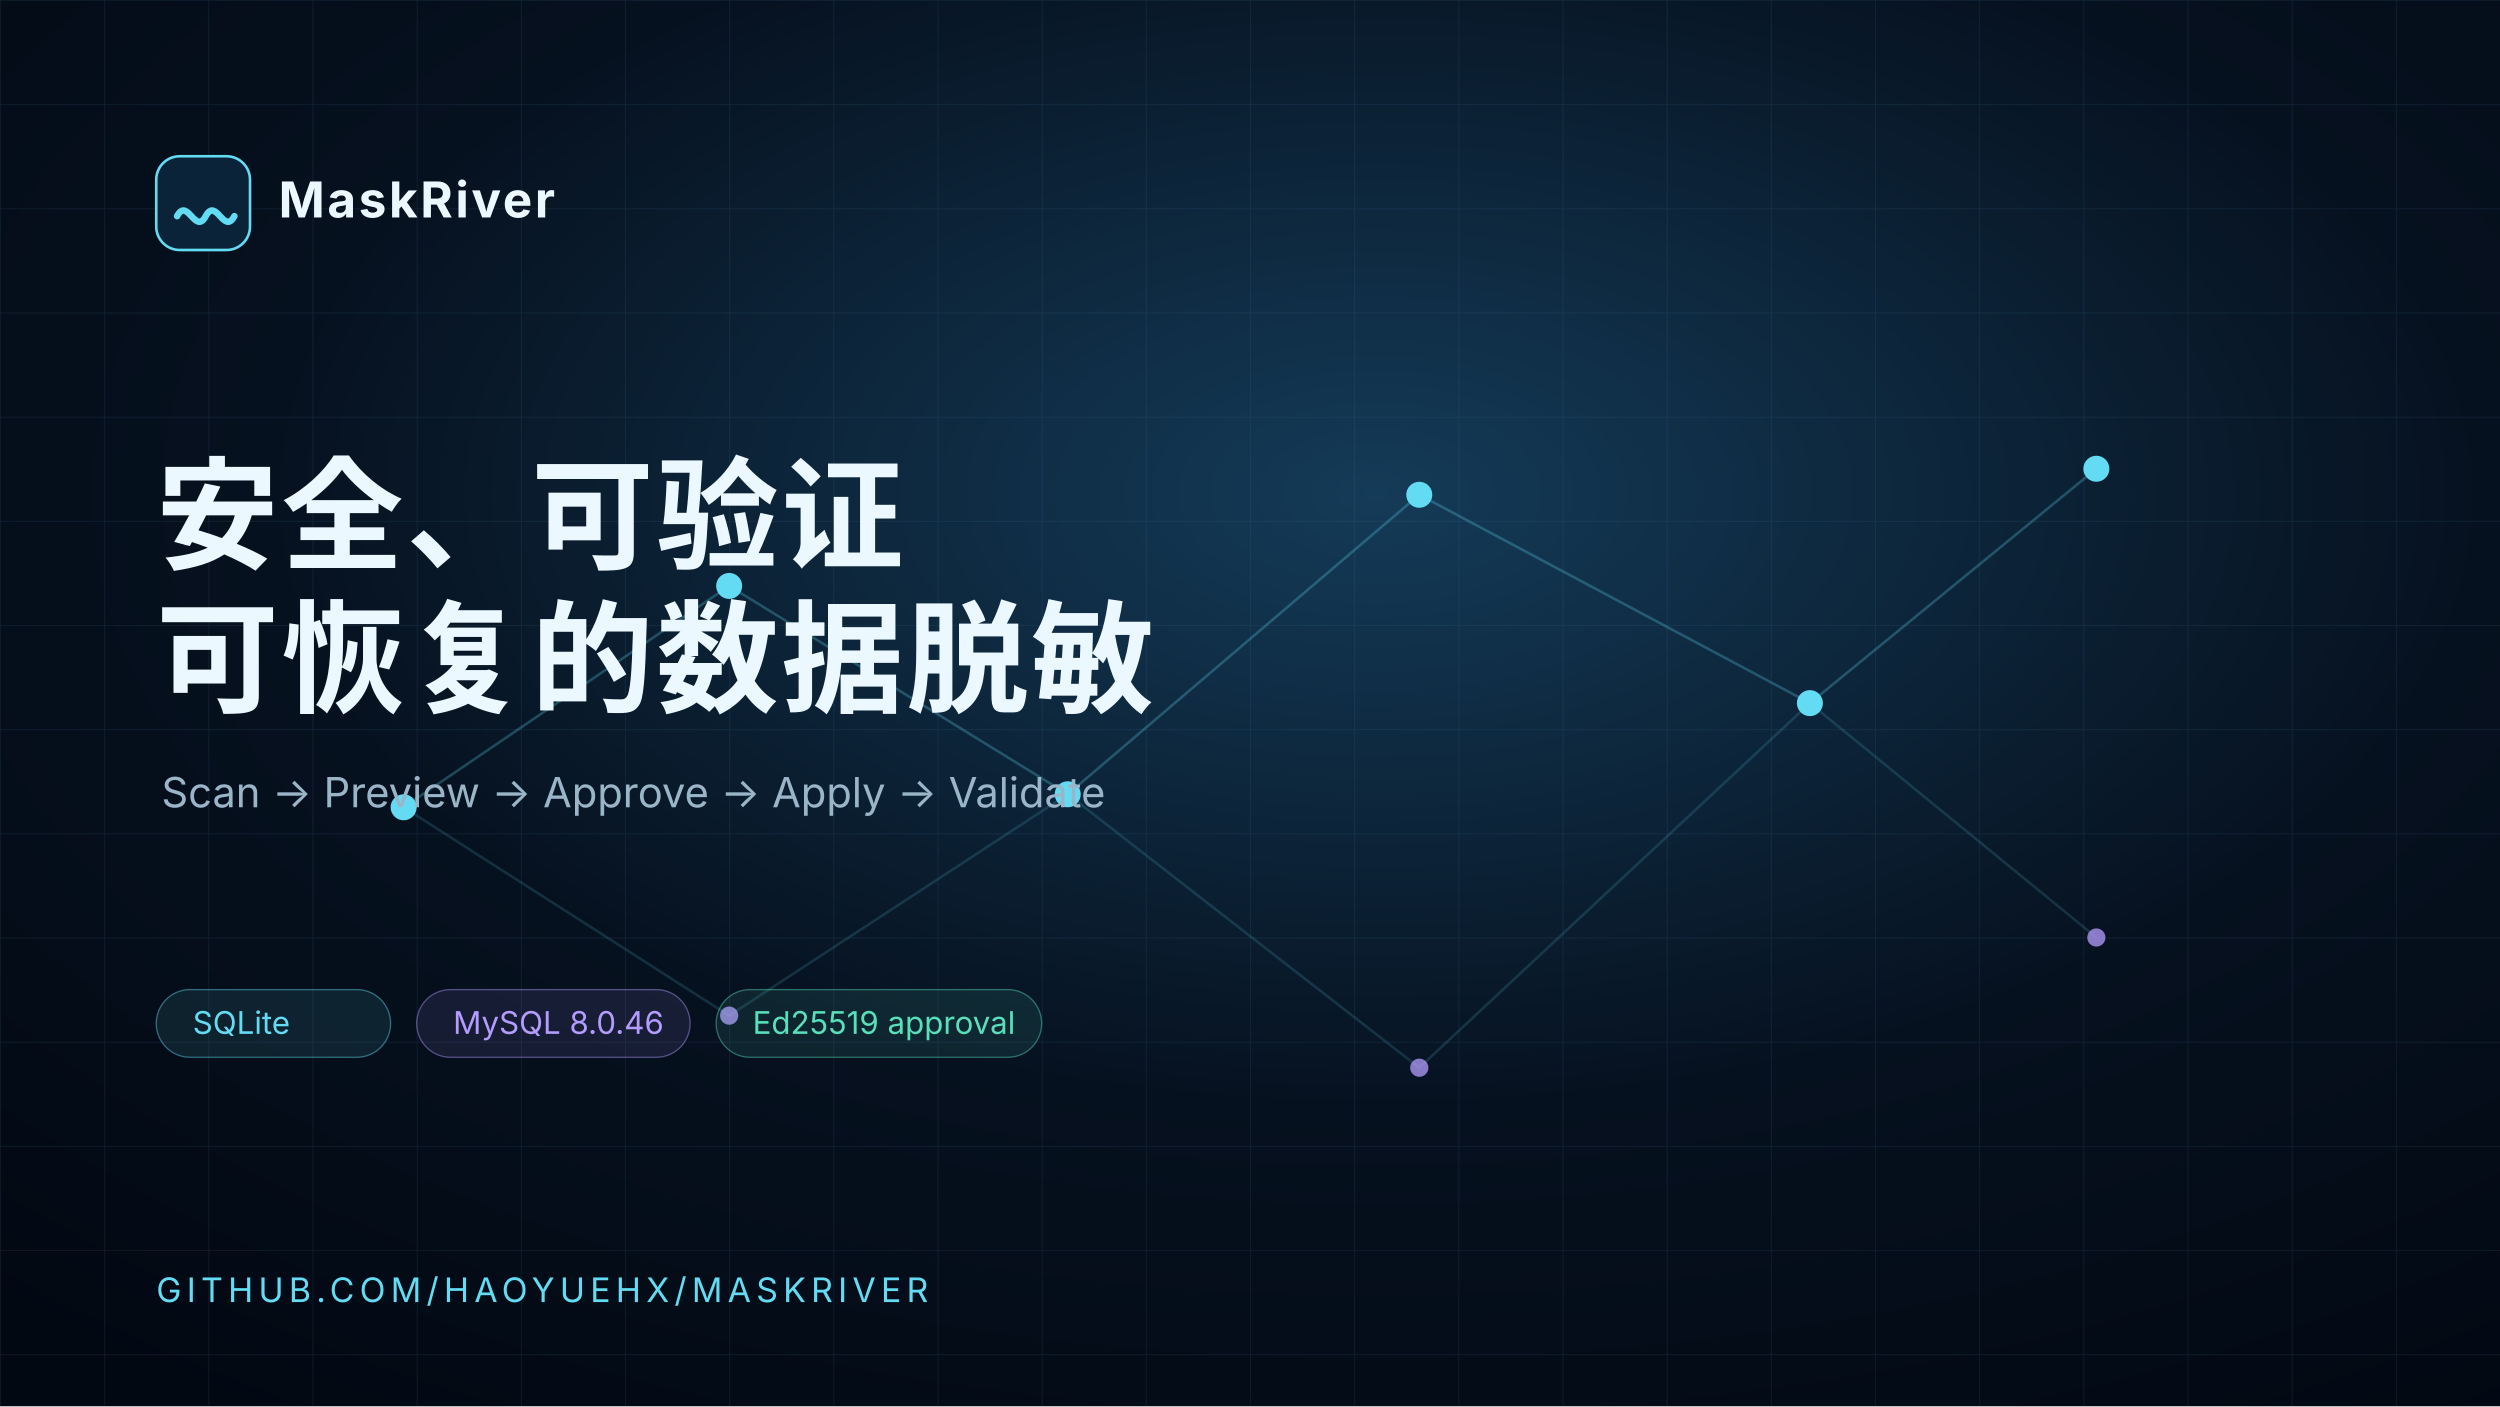
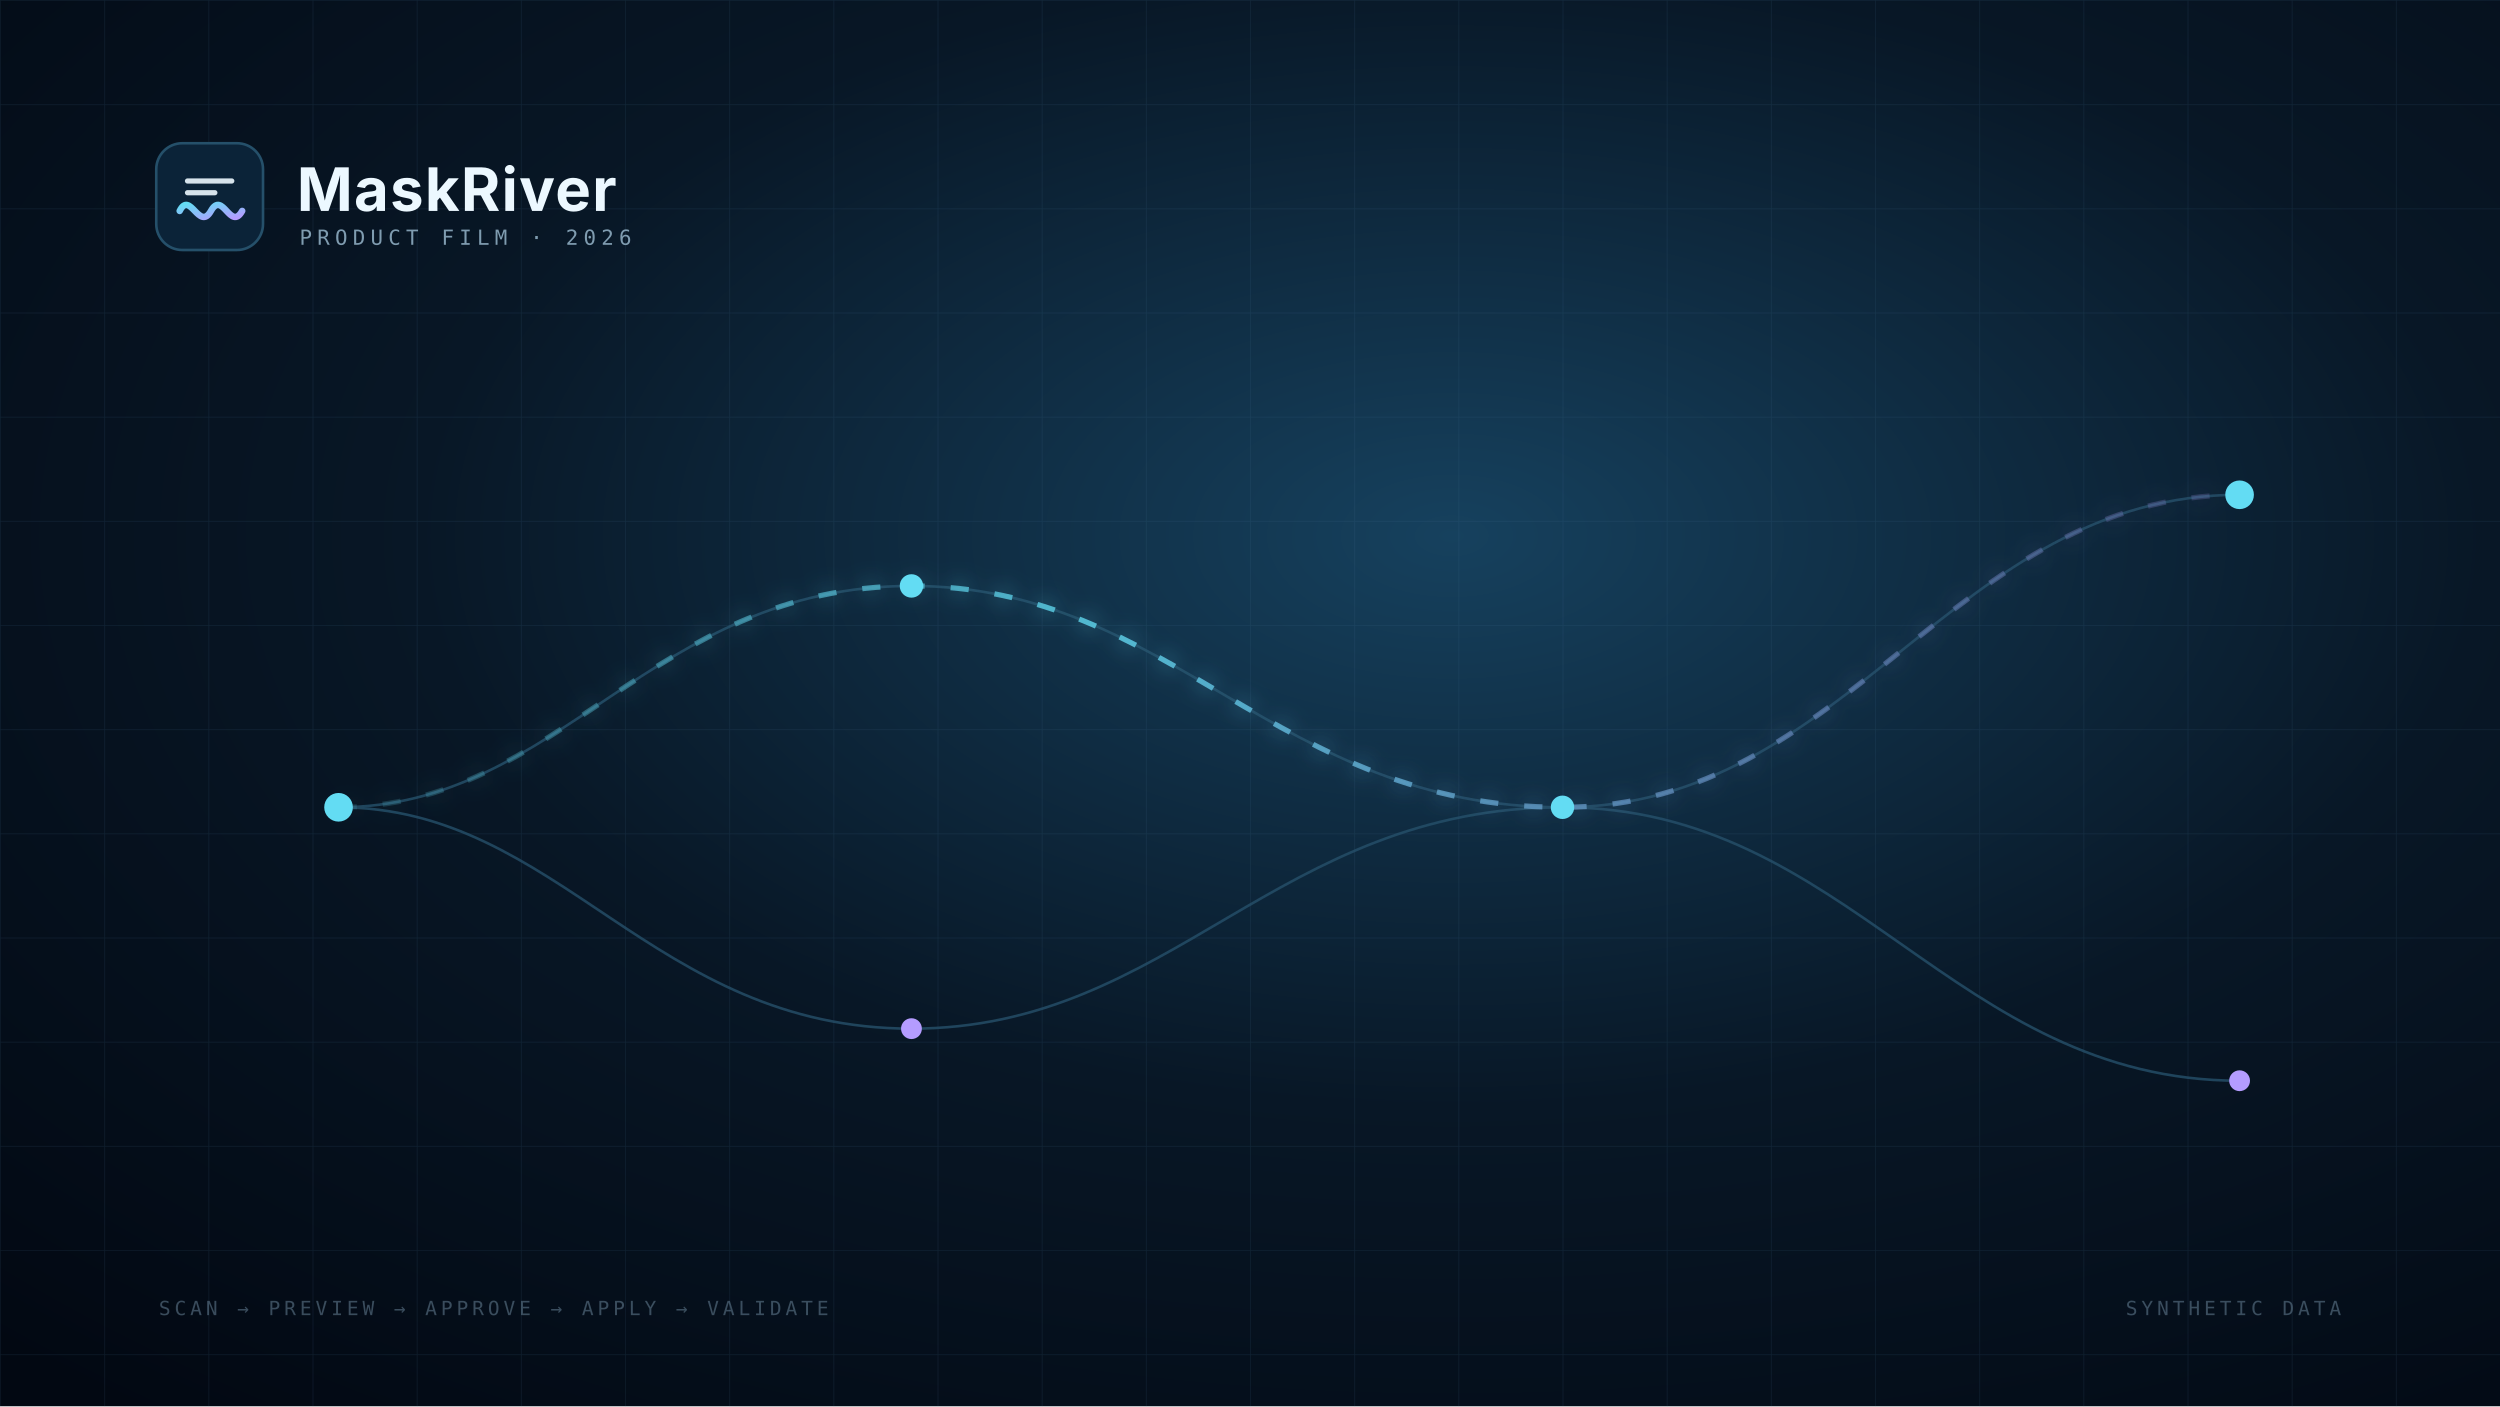
<svg xmlns="http://www.w3.org/2000/svg" width="1920" height="1080" viewBox="0 0 1920 1080">
  <defs>
-     <radialGradient id="bg" cx="55%" cy="35%" r="80%">
-       <stop stop-color="#143b58" />
-       <stop offset=".55" stop-color="#06111f" />
+     <radialGradient id="bg" cx="58%" cy="38%" r="82%">
+       <stop stop-color="#16415e" />
+       <stop offset=".5" stop-color="#081726" />
      <stop offset="1" stop-color="#020812" />
    </radialGradient>
-     <linearGradient id="line" x1="0" y1="0" x2="1" y2="1">
+     <linearGradient id="flow" x1="0" y1="0" x2="1" y2="0">
+       <stop stop-color="#63dcf3" stop-opacity=".15" />
+       <stop offset=".4" stop-color="#63dcf3" />
+       <stop offset="1" stop-color="#b49cff" stop-opacity=".2" />
+     </linearGradient>
+     <linearGradient id="mark" x1="0" y1="0" x2="1" y2="1">
      <stop stop-color="#63dcf3" />
      <stop offset="1" stop-color="#b49cff" />
    </linearGradient>
    <pattern id="grid" width="80" height="80" patternUnits="userSpaceOnUse">
-       <path d="M80 0H0V80" fill="none" stroke="#477996" stroke-width="1" opacity=".2" />
+       <path d="M80 0H0V80" fill="none" stroke="#477996" stroke-width="1" opacity=".17" />
    </pattern>
+     <filter id="glow">
+       <feGaussianBlur stdDeviation="8" result="b" />
+       <feMerge>
+         <feMergeNode in="b" />
+         <feMergeNode in="SourceGraphic" />
+       </feMerge>
+     </filter>
  </defs>
  <rect width="1920" height="1080" fill="url(#bg)" />
  <rect width="1920" height="1080" fill="url(#grid)" />
-   <g opacity=".75" stroke="#63dcf3" stroke-width="2" fill="none">
-     <path d="M310 620L560 450 820 610 1090 380 1390 540 1610 360" opacity=".35" />
-     <path d="M310 620L560 780 820 610 1090 820 1390 540 1610 720" opacity=".2" />
+   <g opacity=".8">
+     <path d="M260 620 C430 620 500 450 700 450 S980 620 1200 620 S1500 380 1720 380" fill="none" stroke="#25506a" stroke-width="2" />
+     <path d="M260 620 C430 620 500 790 700 790 S980 620 1200 620 S1500 830 1720 830" fill="none" stroke="#25506a" stroke-width="2" />
+     <path d="M260 620 C430 620 500 450 700 450 S980 620 1200 620 S1500 380 1720 380" fill="none" stroke="url(#flow)" stroke-width="4" stroke-dasharray="14 20" filter="url(#glow)" />
  </g>
  <g fill="#63dcf3">
-     <circle cx="310" cy="620" r="10" />
-     <circle cx="560" cy="450" r="10" />
-     <circle cx="820" cy="610" r="10" />
-     <circle cx="1090" cy="380" r="10" />
-     <circle cx="1390" cy="540" r="10" />
-     <circle cx="1610" cy="360" r="10" />
+     <circle cx="260" cy="620" r="11" />
+     <circle cx="700" cy="450" r="9" />
+     <circle cx="1200" cy="620" r="9" />
+     <circle cx="1720" cy="380" r="11" />
  </g>
-   <g fill="#b49cff" opacity=".75">
-     <circle cx="560" cy="780" r="7" />
-     <circle cx="1090" cy="820" r="7" />
-     <circle cx="1610" cy="720" r="7" />
+   <g fill="#b49cff">
+     <circle cx="700" cy="790" r="8" />
+     <circle cx="1720" cy="830" r="8" />
  </g>
-   <g transform="translate(120 120)">
-     <rect x="0" y="0" width="72" height="72" rx="18" fill="#0b2338" stroke="#63dcf3" stroke-width="2" />
-     <path d="M16 46c8-15 14 15 22 0s14 15 22 0" fill="none" stroke="#63dcf3" stroke-width="5" stroke-linecap="round" />
-     <text x="94" y="47" fill="#ecf8ff" font-family="Inter,Noto Sans SC,Microsoft YaHei,sans-serif" font-size="38" font-weight="700" letter-spacing="2">MaskRiver</text>
+   <g transform="translate(120 110)">
+     <rect width="82" height="82" rx="20" fill="#0b2338" stroke="#25506a" stroke-width="2" />
+     <path d="M18 52c8-16 15 16 24 0s15 16 24 0" fill="none" stroke="url(#mark)" stroke-width="5" stroke-linecap="round" />
+     <path d="M24 29h34M24 38h21" stroke="#ecf8ff" stroke-width="4" stroke-linecap="round" opacity=".9" />
+     <text x="108" y="52" fill="#ecf8ff" font-family="Inter,Noto Sans SC,Microsoft YaHei,sans-serif" font-size="46" font-weight="750" letter-spacing="1">MaskRiver</text>
+     <text x="110" y="78" fill="#7f9cb0" font-family="JetBrains Mono,Consolas,monospace" font-size="16" letter-spacing="4">PRODUCT FILM · 2026</text>
  </g>
-   <text x="120" y="430" fill="#ecf8ff" font-family="Inter,Noto Sans SC,Microsoft YaHei,sans-serif" font-size="94" font-weight="800" letter-spacing="2">安全、可验证</text>
-   <text x="120" y="540" fill="#ecf8ff" font-family="Inter,Noto Sans SC,Microsoft YaHei,sans-serif" font-size="94" font-weight="800" letter-spacing="2">可恢复的数据脱敏</text>
-   <text x="124" y="620" fill="#9ab5c8" font-family="Inter,Noto Sans SC,Microsoft YaHei,sans-serif" font-size="32">Scan → Preview → Approve → Apply → Validate</text>
-   <g transform="translate(120 760)" font-family="Inter,Noto Sans SC,Microsoft YaHei,sans-serif" font-size="24">
-     <rect width="180" height="52" rx="26" fill="#63dcf31a" stroke="#63dcf370" />
-     <text x="28" y="34" fill="#63dcf3">SQLite</text>
-     <rect x="200" width="210" height="52" rx="26" fill="#b49cff1a" stroke="#b49cff70" />
-     <text x="228" y="34" fill="#b49cff">MySQL 8.0.46</text>
-     <rect x="430" width="250" height="52" rx="26" fill="#58e0ba1a" stroke="#58e0ba70" />
-     <text x="458" y="34" fill="#58e0ba">Ed25519 approval</text>
+   <g opacity=".5" font-family="JetBrains Mono,Consolas,monospace" font-size="15" fill="#6f8ca1">
+     <text x="122" y="1010" letter-spacing="3">SCAN → PREVIEW → APPROVE → APPLY → VALIDATE</text>
+     <text x="1798" y="1010" text-anchor="end" letter-spacing="3">SYNTHETIC DATA</text>
  </g>
-   <text x="120" y="1000" fill="#63dcf3" font-family="Inter,Noto Sans SC,Microsoft YaHei,sans-serif" font-size="26" letter-spacing="4">GITHUB.COM/HAOYUEHX/MASKRIVER</text>
</svg>
